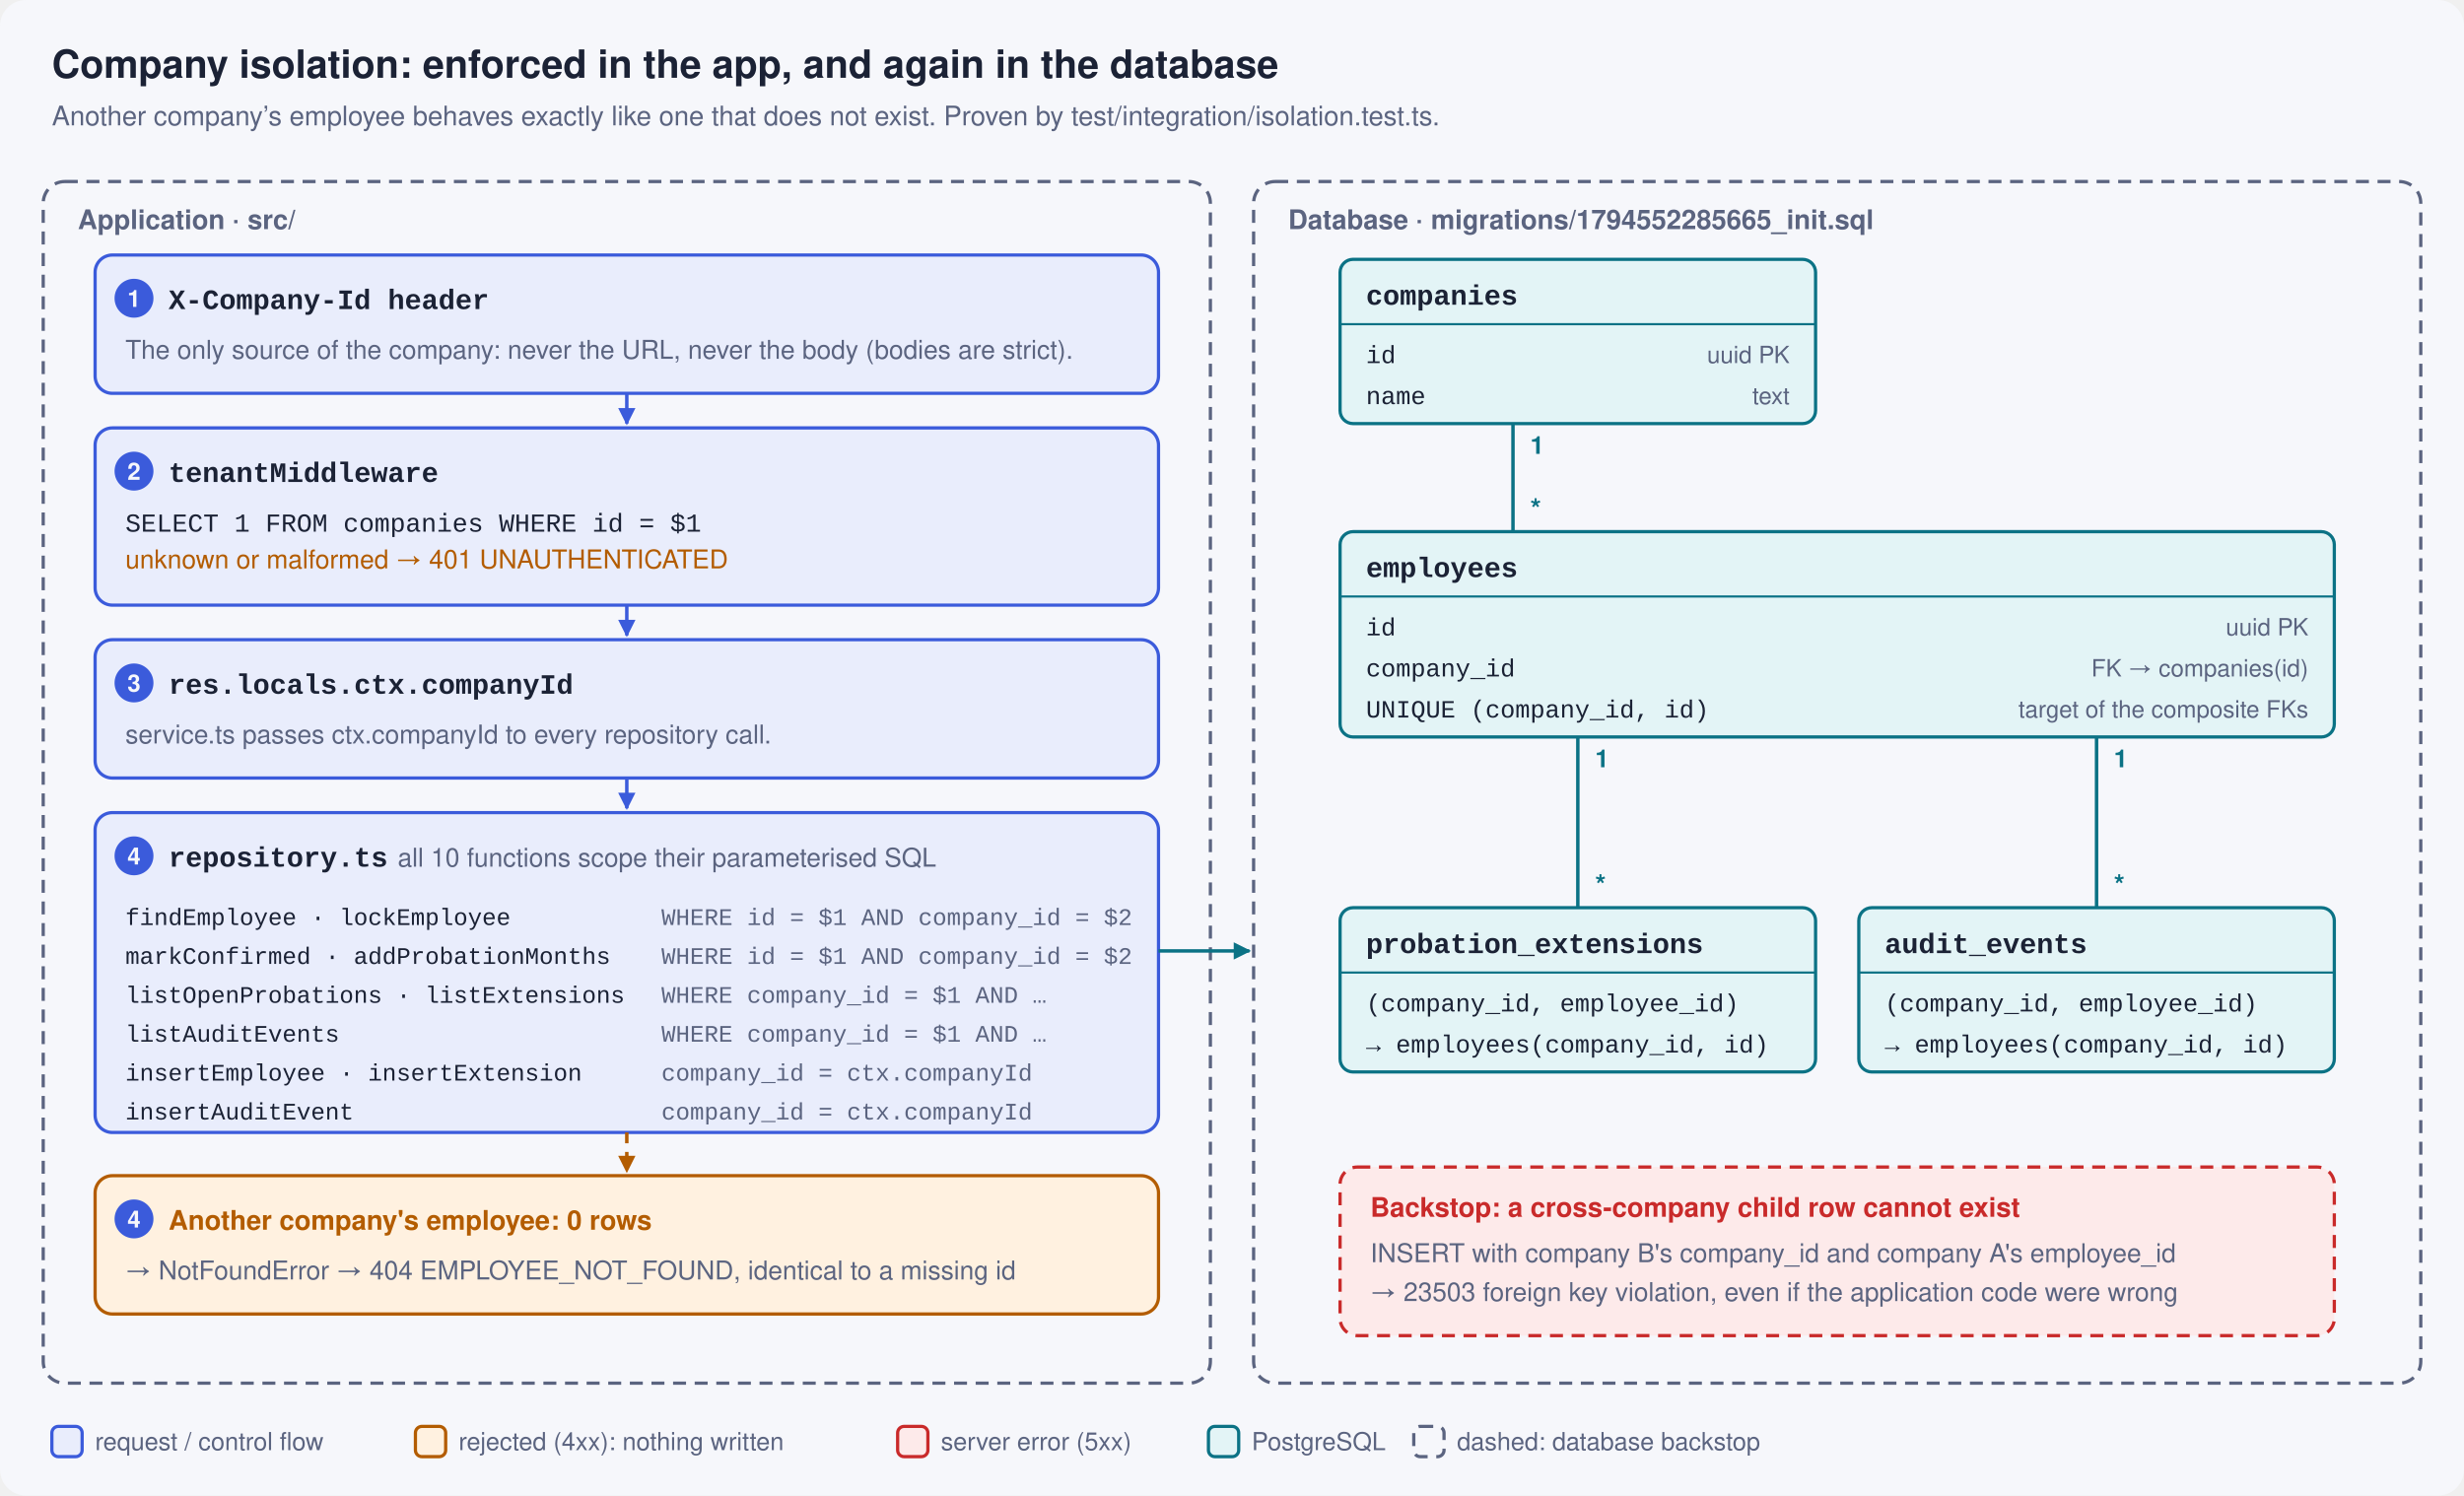
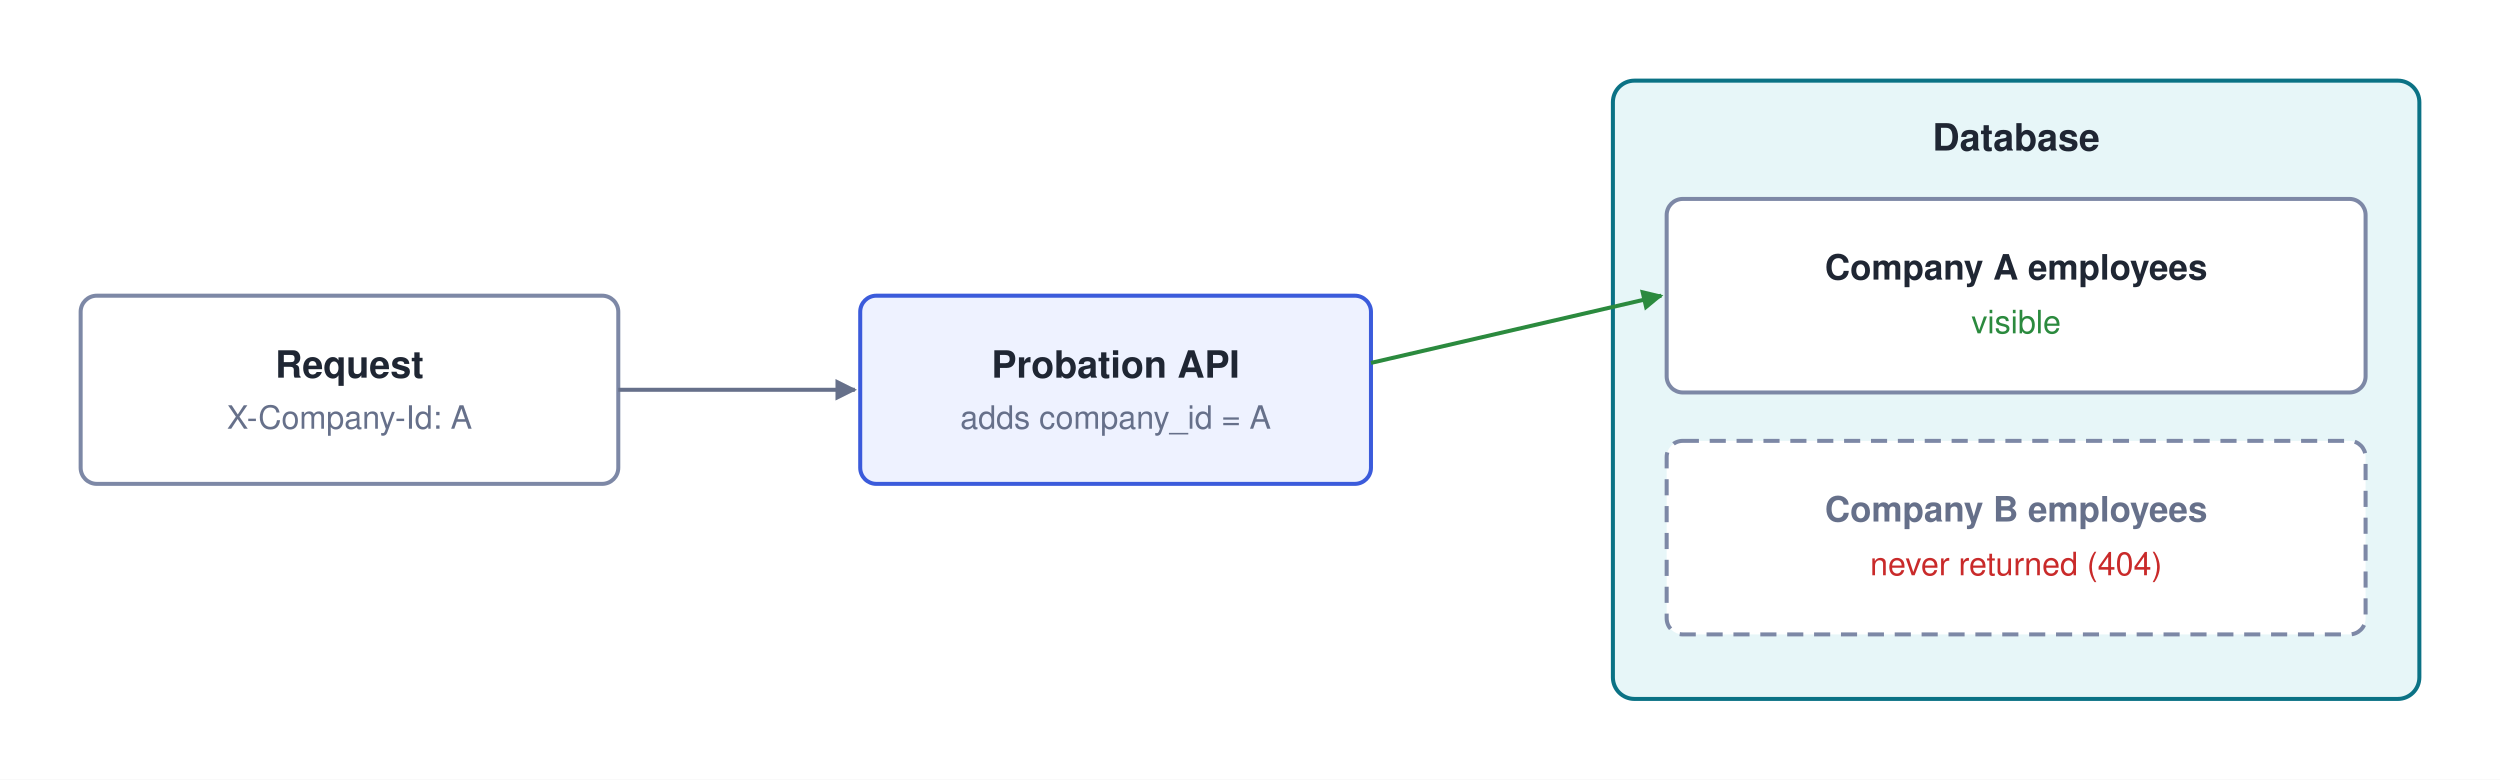
- <svg xmlns="http://www.w3.org/2000/svg" viewBox="0 0 1140 692" width="1140" height="692" role="img" aria-labelledby="title desc">
+ <svg xmlns="http://www.w3.org/2000/svg" viewBox="0 0 930 290" width="930" height="290" role="img" aria-labelledby="title desc">
  <defs>
-     <marker id="arrow-ink" viewBox="0 0 10 10" refX="9" refY="5" markerWidth="8" markerHeight="8" orient="auto-start-reverse" markerUnits="userSpaceOnUse">
-       <path d="M0,0 L10,5 L0,10 z" fill="#1b2235" />
+     <marker id="head-ok" viewBox="0 0 10 10" refX="9" refY="5" markerWidth="8" markerHeight="8" orient="auto-start-reverse" markerUnits="userSpaceOnUse">
+       <path d="M0,0 L10,5 L0,10 z" fill="#2b8a3e" />
    </marker>
-     <marker id="arrow-muted" viewBox="0 0 10 10" refX="9" refY="5" markerWidth="8" markerHeight="8" orient="auto-start-reverse" markerUnits="userSpaceOnUse">
-       <path d="M0,0 L10,5 L0,10 z" fill="#5b6480" />
+     <marker id="head-err" viewBox="0 0 10 10" refX="9" refY="5" markerWidth="8" markerHeight="8" orient="auto-start-reverse" markerUnits="userSpaceOnUse">
+       <path d="M0,0 L10,5 L0,10 z" fill="#c92a2a" />
    </marker>
-     <marker id="arrow-line" viewBox="0 0 10 10" refX="9" refY="5" markerWidth="8" markerHeight="8" orient="auto-start-reverse" markerUnits="userSpaceOnUse">
-       <path d="M0,0 L10,5 L0,10 z" fill="#c5cbdc" />
-     </marker>
-     <marker id="arrow-flow" viewBox="0 0 10 10" refX="9" refY="5" markerWidth="8" markerHeight="8" orient="auto-start-reverse" markerUnits="userSpaceOnUse">
+     <marker id="head-main" viewBox="0 0 10 10" refX="9" refY="5" markerWidth="8" markerHeight="8" orient="auto-start-reverse" markerUnits="userSpaceOnUse">
      <path d="M0,0 L10,5 L0,10 z" fill="#3b5bdb" />
    </marker>
-     <marker id="arrow-success" viewBox="0 0 10 10" refX="9" refY="5" markerWidth="8" markerHeight="8" orient="auto-start-reverse" markerUnits="userSpaceOnUse">
-       <path d="M0,0 L10,5 L0,10 z" fill="#2b8a3e" />
-     </marker>
-     <marker id="arrow-rejected" viewBox="0 0 10 10" refX="9" refY="5" markerWidth="8" markerHeight="8" orient="auto-start-reverse" markerUnits="userSpaceOnUse">
-       <path d="M0,0 L10,5 L0,10 z" fill="#b35c00" />
-     </marker>
-     <marker id="arrow-fault" viewBox="0 0 10 10" refX="9" refY="5" markerWidth="8" markerHeight="8" orient="auto-start-reverse" markerUnits="userSpaceOnUse">
-       <path d="M0,0 L10,5 L0,10 z" fill="#c92a2a" />
-     </marker>
-     <marker id="arrow-waiting" viewBox="0 0 10 10" refX="9" refY="5" markerWidth="8" markerHeight="8" orient="auto-start-reverse" markerUnits="userSpaceOnUse">
-       <path d="M0,0 L10,5 L0,10 z" fill="#7048e8" />
-     </marker>
-     <marker id="arrow-store" viewBox="0 0 10 10" refX="9" refY="5" markerWidth="8" markerHeight="8" orient="auto-start-reverse" markerUnits="userSpaceOnUse">
-       <path d="M0,0 L10,5 L0,10 z" fill="#0b7285" />
+     <marker id="head-muted" viewBox="0 0 10 10" refX="9" refY="5" markerWidth="8" markerHeight="8" orient="auto-start-reverse" markerUnits="userSpaceOnUse">
+       <path d="M0,0 L10,5 L0,10 z" fill="#66708a" />
    </marker>
  </defs>
-   <rect width="1140" height="692" rx="12" fill="#f6f7fb" />
-   <text x="24" y="36" font-family="'Segoe UI', system-ui, -apple-system, Helvetica, Arial, sans-serif" font-size="18" font-weight="700" fill="#1b2235" text-anchor="start">Company isolation: enforced in the app, and again in the database</text>
-   <text x="24" y="58" font-family="'Segoe UI', system-ui, -apple-system, Helvetica, Arial, sans-serif" font-size="12.5" font-weight="400" fill="#5b6480" text-anchor="start">Another company’s employee behaves exactly like one that does not exist. Proven by test/integration/isolation.test.ts.</text>
-   <rect x="20" y="84" width="540" height="556" rx="10" fill="none" stroke="#5b6480" stroke-width="1.5" stroke-dasharray="6 4" />
-   <text x="36" y="106" font-family="'Segoe UI', system-ui, -apple-system, Helvetica, Arial, sans-serif" font-size="12.5" font-weight="700" fill="#5b6480" text-anchor="start">Application  ·  src/</text>
-   <rect x="580" y="84" width="540" height="556" rx="10" fill="none" stroke="#5b6480" stroke-width="1.5" stroke-dasharray="6 4" />
-   <text x="596" y="106" font-family="'Segoe UI', system-ui, -apple-system, Helvetica, Arial, sans-serif" font-size="12.5" font-weight="700" fill="#5b6480" text-anchor="start">Database  ·  migrations/1794552285665_init.sql</text>
-   <rect x="44" y="118" width="492" height="64" rx="8" fill="#e9edfc" stroke="#3b5bdb" stroke-width="1.5" />
-   <circle cx="62" cy="138" r="9" fill="#3b5bdb" />
-   <text x="62" y="142" font-family="'Segoe UI', system-ui, -apple-system, Helvetica, Arial, sans-serif" font-size="11" font-weight="700" fill="#f6f7fb" text-anchor="middle">1</text>
-   <text x="78" y="143" font-family="ui-monospace, SFMono-Regular, Consolas, 'Liberation Mono', monospace" font-size="13" font-weight="700" fill="#1b2235" text-anchor="start">X-Company-Id header</text>
-   <text x="58" y="166" font-family="'Segoe UI', system-ui, -apple-system, Helvetica, Arial, sans-serif" font-size="12" font-weight="400" fill="#5b6480" text-anchor="start">The only source of the company: never the URL, never the body (bodies are strict).</text>
-   <path d="M 290 182 L 290 196" fill="none" stroke="#3b5bdb" stroke-width="1.6" marker-end="url(#arrow-flow)" />
-   <rect x="44" y="198" width="492" height="82" rx="8" fill="#e9edfc" stroke="#3b5bdb" stroke-width="1.5" />
-   <circle cx="62" cy="218" r="9" fill="#3b5bdb" />
-   <text x="62" y="222" font-family="'Segoe UI', system-ui, -apple-system, Helvetica, Arial, sans-serif" font-size="11" font-weight="700" fill="#f6f7fb" text-anchor="middle">2</text>
-   <text x="78" y="223" font-family="ui-monospace, SFMono-Regular, Consolas, 'Liberation Mono', monospace" font-size="13" font-weight="700" fill="#1b2235" text-anchor="start">tenantMiddleware</text>
-   <text x="58" y="246" font-family="ui-monospace, SFMono-Regular, Consolas, 'Liberation Mono', monospace" font-size="12" font-weight="400" fill="#1b2235" text-anchor="start">SELECT 1 FROM companies WHERE id = $1</text>
-   <text x="58" y="263" font-family="'Segoe UI', system-ui, -apple-system, Helvetica, Arial, sans-serif" font-size="12" font-weight="400" fill="#b35c00" text-anchor="start">unknown or malformed → 401 UNAUTHENTICATED</text>
-   <path d="M 290 280 L 290 294" fill="none" stroke="#3b5bdb" stroke-width="1.6" marker-end="url(#arrow-flow)" />
-   <rect x="44" y="296" width="492" height="64" rx="8" fill="#e9edfc" stroke="#3b5bdb" stroke-width="1.5" />
-   <circle cx="62" cy="316" r="9" fill="#3b5bdb" />
-   <text x="62" y="320" font-family="'Segoe UI', system-ui, -apple-system, Helvetica, Arial, sans-serif" font-size="11" font-weight="700" fill="#f6f7fb" text-anchor="middle">3</text>
-   <text x="78" y="321" font-family="ui-monospace, SFMono-Regular, Consolas, 'Liberation Mono', monospace" font-size="13" font-weight="700" fill="#1b2235" text-anchor="start">res.locals.ctx.companyId</text>
-   <text x="58" y="344" font-family="'Segoe UI', system-ui, -apple-system, Helvetica, Arial, sans-serif" font-size="12" font-weight="400" fill="#5b6480" text-anchor="start">service.ts passes ctx.companyId to every repository call.</text>
-   <path d="M 290 360 L 290 374" fill="none" stroke="#3b5bdb" stroke-width="1.6" marker-end="url(#arrow-flow)" />
-   <rect x="44" y="376" width="492" height="148" rx="8" fill="#e9edfc" stroke="#3b5bdb" stroke-width="1.5" />
-   <circle cx="62" cy="396" r="9" fill="#3b5bdb" />
-   <text x="62" y="400" font-family="'Segoe UI', system-ui, -apple-system, Helvetica, Arial, sans-serif" font-size="11" font-weight="700" fill="#f6f7fb" text-anchor="middle">4</text>
-   <text x="78" y="401" font-family="ui-monospace, SFMono-Regular, Consolas, 'Liberation Mono', monospace" font-size="13" font-weight="700" fill="#1b2235" text-anchor="start">repository.ts</text>
-   <text x="184" y="401" font-family="'Segoe UI', system-ui, -apple-system, Helvetica, Arial, sans-serif" font-size="12" font-weight="400" fill="#5b6480" text-anchor="start">all 10 functions scope their parameterised SQL</text>
-   <text x="58" y="428" font-family="ui-monospace, SFMono-Regular, Consolas, 'Liberation Mono', monospace" font-size="11" font-weight="400" fill="#1b2235" text-anchor="start">findEmployee · lockEmployee</text>
-   <text x="306" y="428" font-family="ui-monospace, SFMono-Regular, Consolas, 'Liberation Mono', monospace" font-size="11" font-weight="400" fill="#5b6480" text-anchor="start">WHERE id = $1 AND company_id = $2</text>
-   <text x="58" y="446" font-family="ui-monospace, SFMono-Regular, Consolas, 'Liberation Mono', monospace" font-size="11" font-weight="400" fill="#1b2235" text-anchor="start">markConfirmed · addProbationMonths</text>
-   <text x="306" y="446" font-family="ui-monospace, SFMono-Regular, Consolas, 'Liberation Mono', monospace" font-size="11" font-weight="400" fill="#5b6480" text-anchor="start">WHERE id = $1 AND company_id = $2</text>
-   <text x="58" y="464" font-family="ui-monospace, SFMono-Regular, Consolas, 'Liberation Mono', monospace" font-size="11" font-weight="400" fill="#1b2235" text-anchor="start">listOpenProbations · listExtensions</text>
-   <text x="306" y="464" font-family="ui-monospace, SFMono-Regular, Consolas, 'Liberation Mono', monospace" font-size="11" font-weight="400" fill="#5b6480" text-anchor="start">WHERE company_id = $1 AND …</text>
-   <text x="58" y="482" font-family="ui-monospace, SFMono-Regular, Consolas, 'Liberation Mono', monospace" font-size="11" font-weight="400" fill="#1b2235" text-anchor="start">listAuditEvents</text>
-   <text x="306" y="482" font-family="ui-monospace, SFMono-Regular, Consolas, 'Liberation Mono', monospace" font-size="11" font-weight="400" fill="#5b6480" text-anchor="start">WHERE company_id = $1 AND …</text>
-   <text x="58" y="500" font-family="ui-monospace, SFMono-Regular, Consolas, 'Liberation Mono', monospace" font-size="11" font-weight="400" fill="#1b2235" text-anchor="start">insertEmployee · insertExtension</text>
-   <text x="306" y="500" font-family="ui-monospace, SFMono-Regular, Consolas, 'Liberation Mono', monospace" font-size="11" font-weight="400" fill="#5b6480" text-anchor="start">company_id = ctx.companyId</text>
-   <text x="58" y="518" font-family="ui-monospace, SFMono-Regular, Consolas, 'Liberation Mono', monospace" font-size="11" font-weight="400" fill="#1b2235" text-anchor="start">insertAuditEvent</text>
-   <text x="306" y="518" font-family="ui-monospace, SFMono-Regular, Consolas, 'Liberation Mono', monospace" font-size="11" font-weight="400" fill="#5b6480" text-anchor="start">company_id = ctx.companyId</text>
-   <path d="M 290 524 L 290 542" fill="none" stroke="#b35c00" stroke-width="1.6" stroke-dasharray="5 4" marker-end="url(#arrow-rejected)" />
-   <rect x="44" y="544" width="492" height="64" rx="8" fill="#fff1e0" stroke="#b35c00" stroke-width="1.5" />
-   <circle cx="62" cy="564" r="9" fill="#3b5bdb" />
-   <text x="62" y="568" font-family="'Segoe UI', system-ui, -apple-system, Helvetica, Arial, sans-serif" font-size="11" font-weight="700" fill="#f6f7fb" text-anchor="middle">4</text>
-   <text x="78" y="569" font-family="'Segoe UI', system-ui, -apple-system, Helvetica, Arial, sans-serif" font-size="12.5" font-weight="700" fill="#b35c00" text-anchor="start">Another company's employee: 0 rows</text>
-   <text x="58" y="592" font-family="'Segoe UI', system-ui, -apple-system, Helvetica, Arial, sans-serif" font-size="12" font-weight="400" fill="#5b6480" text-anchor="start">→ NotFoundError → 404 EMPLOYEE_NOT_FOUND, identical to a missing id</text>
-   <path d="M 536 440 L 578 440" fill="none" stroke="#0b7285" stroke-width="1.6" marker-end="url(#arrow-store)" />
-   <rect x="620" y="120" width="220" height="76" rx="6" fill="#e3f4f6" stroke="#0b7285" stroke-width="1.5" />
-   <text x="632" y="141" font-family="ui-monospace, SFMono-Regular, Consolas, 'Liberation Mono', monospace" font-size="13" font-weight="700" fill="#1b2235" text-anchor="start">companies</text>
-   <path d="M 620 150 L 840 150" fill="none" stroke="#0b7285" stroke-width="1" />
-   <text x="632" y="168" font-family="ui-monospace, SFMono-Regular, Consolas, 'Liberation Mono', monospace" font-size="11.5" font-weight="400" fill="#1b2235" text-anchor="start">id</text>
-   <text x="828" y="168" font-family="'Segoe UI', system-ui, -apple-system, Helvetica, Arial, sans-serif" font-size="11" font-weight="400" fill="#5b6480" text-anchor="end">uuid PK</text>
-   <text x="632" y="187" font-family="ui-monospace, SFMono-Regular, Consolas, 'Liberation Mono', monospace" font-size="11.5" font-weight="400" fill="#1b2235" text-anchor="start">name</text>
-   <text x="828" y="187" font-family="'Segoe UI', system-ui, -apple-system, Helvetica, Arial, sans-serif" font-size="11" font-weight="400" fill="#5b6480" text-anchor="end">text</text>
-   <rect x="620" y="246" width="460" height="95" rx="6" fill="#e3f4f6" stroke="#0b7285" stroke-width="1.5" />
-   <text x="632" y="267" font-family="ui-monospace, SFMono-Regular, Consolas, 'Liberation Mono', monospace" font-size="13" font-weight="700" fill="#1b2235" text-anchor="start">employees</text>
-   <path d="M 620 276 L 1080 276" fill="none" stroke="#0b7285" stroke-width="1" />
-   <text x="632" y="294" font-family="ui-monospace, SFMono-Regular, Consolas, 'Liberation Mono', monospace" font-size="11.5" font-weight="400" fill="#1b2235" text-anchor="start">id</text>
-   <text x="1068" y="294" font-family="'Segoe UI', system-ui, -apple-system, Helvetica, Arial, sans-serif" font-size="11" font-weight="400" fill="#5b6480" text-anchor="end">uuid PK</text>
-   <text x="632" y="313" font-family="ui-monospace, SFMono-Regular, Consolas, 'Liberation Mono', monospace" font-size="11.5" font-weight="400" fill="#1b2235" text-anchor="start">company_id</text>
-   <text x="1068" y="313" font-family="'Segoe UI', system-ui, -apple-system, Helvetica, Arial, sans-serif" font-size="11" font-weight="400" fill="#5b6480" text-anchor="end">FK → companies(id)</text>
-   <text x="632" y="332" font-family="ui-monospace, SFMono-Regular, Consolas, 'Liberation Mono', monospace" font-size="11.5" font-weight="400" fill="#1b2235" text-anchor="start">UNIQUE (company_id, id)</text>
-   <text x="1068" y="332" font-family="'Segoe UI', system-ui, -apple-system, Helvetica, Arial, sans-serif" font-size="11" font-weight="400" fill="#5b6480" text-anchor="end">target of the composite FKs</text>
-   <rect x="620" y="420" width="220" height="76" rx="6" fill="#e3f4f6" stroke="#0b7285" stroke-width="1.5" />
-   <text x="632" y="441" font-family="ui-monospace, SFMono-Regular, Consolas, 'Liberation Mono', monospace" font-size="13" font-weight="700" fill="#1b2235" text-anchor="start">probation_extensions</text>
-   <path d="M 620 450 L 840 450" fill="none" stroke="#0b7285" stroke-width="1" />
-   <text x="632" y="468" font-family="ui-monospace, SFMono-Regular, Consolas, 'Liberation Mono', monospace" font-size="11.5" font-weight="400" fill="#1b2235" text-anchor="start">(company_id, employee_id)</text>
-   <text x="828" y="468" font-family="'Segoe UI', system-ui, -apple-system, Helvetica, Arial, sans-serif" font-size="11" font-weight="400" fill="#5b6480" text-anchor="end" />
-   <text x="632" y="487" font-family="ui-monospace, SFMono-Regular, Consolas, 'Liberation Mono', monospace" font-size="11.5" font-weight="400" fill="#1b2235" text-anchor="start">→ employees(company_id, id)</text>
-   <text x="828" y="487" font-family="'Segoe UI', system-ui, -apple-system, Helvetica, Arial, sans-serif" font-size="11" font-weight="400" fill="#5b6480" text-anchor="end" />
-   <rect x="860" y="420" width="220" height="76" rx="6" fill="#e3f4f6" stroke="#0b7285" stroke-width="1.5" />
-   <text x="872" y="441" font-family="ui-monospace, SFMono-Regular, Consolas, 'Liberation Mono', monospace" font-size="13" font-weight="700" fill="#1b2235" text-anchor="start">audit_events</text>
-   <path d="M 860 450 L 1080 450" fill="none" stroke="#0b7285" stroke-width="1" />
-   <text x="872" y="468" font-family="ui-monospace, SFMono-Regular, Consolas, 'Liberation Mono', monospace" font-size="11.5" font-weight="400" fill="#1b2235" text-anchor="start">(company_id, employee_id)</text>
-   <text x="1068" y="468" font-family="'Segoe UI', system-ui, -apple-system, Helvetica, Arial, sans-serif" font-size="11" font-weight="400" fill="#5b6480" text-anchor="end" />
-   <text x="872" y="487" font-family="ui-monospace, SFMono-Regular, Consolas, 'Liberation Mono', monospace" font-size="11.5" font-weight="400" fill="#1b2235" text-anchor="start">→ employees(company_id, id)</text>
-   <text x="1068" y="487" font-family="'Segoe UI', system-ui, -apple-system, Helvetica, Arial, sans-serif" font-size="11" font-weight="400" fill="#5b6480" text-anchor="end" />
-   <path d="M 700 196 L 700 246" fill="none" stroke="#0b7285" stroke-width="1.6" />
-   <text x="708" y="210" font-family="'Segoe UI', system-ui, -apple-system, Helvetica, Arial, sans-serif" font-size="11.5" font-weight="700" fill="#0b7285" text-anchor="start">1</text>
-   <text x="708" y="240" font-family="'Segoe UI', system-ui, -apple-system, Helvetica, Arial, sans-serif" font-size="13" font-weight="700" fill="#0b7285" text-anchor="start">*</text>
-   <path d="M 730 341 L 730 420" fill="none" stroke="#0b7285" stroke-width="1.6" />
-   <text x="738" y="355" font-family="'Segoe UI', system-ui, -apple-system, Helvetica, Arial, sans-serif" font-size="11.5" font-weight="700" fill="#0b7285" text-anchor="start">1</text>
-   <text x="738" y="414" font-family="'Segoe UI', system-ui, -apple-system, Helvetica, Arial, sans-serif" font-size="13" font-weight="700" fill="#0b7285" text-anchor="start">*</text>
-   <path d="M 970 341 L 970 420" fill="none" stroke="#0b7285" stroke-width="1.6" />
-   <text x="978" y="355" font-family="'Segoe UI', system-ui, -apple-system, Helvetica, Arial, sans-serif" font-size="11.5" font-weight="700" fill="#0b7285" text-anchor="start">1</text>
-   <text x="978" y="414" font-family="'Segoe UI', system-ui, -apple-system, Helvetica, Arial, sans-serif" font-size="13" font-weight="700" fill="#0b7285" text-anchor="start">*</text>
-   <rect x="620" y="540" width="460" height="78" rx="8" fill="#fdeaea" stroke="#c92a2a" stroke-width="1.5" stroke-dasharray="6 4" />
-   <text x="634" y="563" font-family="'Segoe UI', system-ui, -apple-system, Helvetica, Arial, sans-serif" font-size="12.5" font-weight="700" fill="#c92a2a" text-anchor="start">Backstop: a cross-company child row cannot exist</text>
-   <text x="634" y="584" font-family="'Segoe UI', system-ui, -apple-system, Helvetica, Arial, sans-serif" font-size="12" font-weight="400" fill="#5b6480" text-anchor="start">INSERT with company B's company_id and company A's employee_id</text>
-   <text x="634" y="602" font-family="'Segoe UI', system-ui, -apple-system, Helvetica, Arial, sans-serif" font-size="12" font-weight="400" fill="#5b6480" text-anchor="start">→ 23503 foreign key violation, even if the application code were wrong</text>
-   <rect x="24" y="660" width="14" height="14" rx="3" fill="#e9edfc" stroke="#3b5bdb" stroke-width="1.5" />
-   <text x="44" y="671" font-family="'Segoe UI', system-ui, -apple-system, Helvetica, Arial, sans-serif" font-size="11.5" font-weight="400" fill="#5b6480" text-anchor="start">request / control flow</text>
-   <rect x="192.2" y="660" width="14" height="14" rx="3" fill="#fff1e0" stroke="#b35c00" stroke-width="1.5" />
-   <text x="212.2" y="671" font-family="'Segoe UI', system-ui, -apple-system, Helvetica, Arial, sans-serif" font-size="11.5" font-weight="400" fill="#5b6480" text-anchor="start">rejected (4xx): nothing written</text>
-   <rect x="415.3" y="660" width="14" height="14" rx="3" fill="#fdeaea" stroke="#c92a2a" stroke-width="1.5" />
-   <text x="435.3" y="671" font-family="'Segoe UI', system-ui, -apple-system, Helvetica, Arial, sans-serif" font-size="11.5" font-weight="400" fill="#5b6480" text-anchor="start">server error (5xx)</text>
-   <rect x="559.1" y="660" width="14" height="14" rx="3" fill="#e3f4f6" stroke="#0b7285" stroke-width="1.5" />
-   <text x="579.1" y="671" font-family="'Segoe UI', system-ui, -apple-system, Helvetica, Arial, sans-serif" font-size="11.5" font-weight="400" fill="#5b6480" text-anchor="start">PostgreSQL</text>
-   <rect x="654.1" y="660" width="14" height="14" rx="3" fill="none" stroke="#5b6480" stroke-width="1.5" stroke-dasharray="6 4" />
-   <text x="674.1" y="671" font-family="'Segoe UI', system-ui, -apple-system, Helvetica, Arial, sans-serif" font-size="11.5" font-weight="400" fill="#5b6480" text-anchor="start">dashed: database backstop</text>
+   <rect width="930" height="290" fill="#ffffff" />
+   <rect x="30" y="110" width="200" height="70" rx="6" fill="#ffffff" stroke="#7d88a6" stroke-width="1.5" />
+   <text x="130" y="140.5" font-family="'Segoe UI', system-ui, -apple-system, Helvetica, Arial, sans-serif" font-size="14" font-weight="600" fill="#1f2633" text-anchor="middle">Request</text>
+   <text x="130" y="159.5" font-family="'Segoe UI', system-ui, -apple-system, Helvetica, Arial, sans-serif" font-size="12" font-weight="400" fill="#66708a" text-anchor="middle">X-Company-Id: A</text>
+   <rect x="320" y="110" width="190" height="70" rx="6" fill="#eef2ff" stroke="#3b5bdb" stroke-width="1.5" />
+   <text x="415" y="140.5" font-family="'Segoe UI', system-ui, -apple-system, Helvetica, Arial, sans-serif" font-size="14" font-weight="600" fill="#1f2633" text-anchor="middle">Probation API</text>
+   <text x="415" y="159.5" font-family="'Segoe UI', system-ui, -apple-system, Helvetica, Arial, sans-serif" font-size="12" font-weight="400" fill="#66708a" text-anchor="middle">adds company_id = A</text>
+   <rect x="600" y="30" width="300" height="230" rx="8" fill="#e7f6f8" stroke="#0b7285" stroke-width="1.5" />
+   <text x="750" y="56" font-family="'Segoe UI', system-ui, -apple-system, Helvetica, Arial, sans-serif" font-size="14" font-weight="600" fill="#1f2633" text-anchor="middle">Database</text>
+   <rect x="620" y="74" width="260" height="72" rx="6" fill="#ffffff" stroke="#7d88a6" stroke-width="1.5" />
+   <text x="750" y="104" font-family="'Segoe UI', system-ui, -apple-system, Helvetica, Arial, sans-serif" font-size="13" font-weight="600" fill="#1f2633" text-anchor="middle">Company A employees</text>
+   <text x="750" y="124" font-family="'Segoe UI', system-ui, -apple-system, Helvetica, Arial, sans-serif" font-size="12" font-weight="400" fill="#2b8a3e" text-anchor="middle">visible</text>
+   <rect x="620" y="164" width="260" height="72" rx="6" fill="#ffffff" stroke="#7d88a6" stroke-width="1.5" stroke-dasharray="6 4" />
+   <text x="750" y="194" font-family="'Segoe UI', system-ui, -apple-system, Helvetica, Arial, sans-serif" font-size="13" font-weight="600" fill="#66708a" text-anchor="middle">Company B employees</text>
+   <text x="750" y="214" font-family="'Segoe UI', system-ui, -apple-system, Helvetica, Arial, sans-serif" font-size="12" font-weight="400" fill="#c92a2a" text-anchor="middle">never returned (404)</text>
+   <path d="M 230 145 L 318 145" fill="none" stroke="#66708a" stroke-width="1.5" marker-end="url(#head-muted)" />
+   <path d="M 510 135 L 618 110" fill="none" stroke="#2b8a3e" stroke-width="1.5" marker-end="url(#head-ok)" />
</svg>
